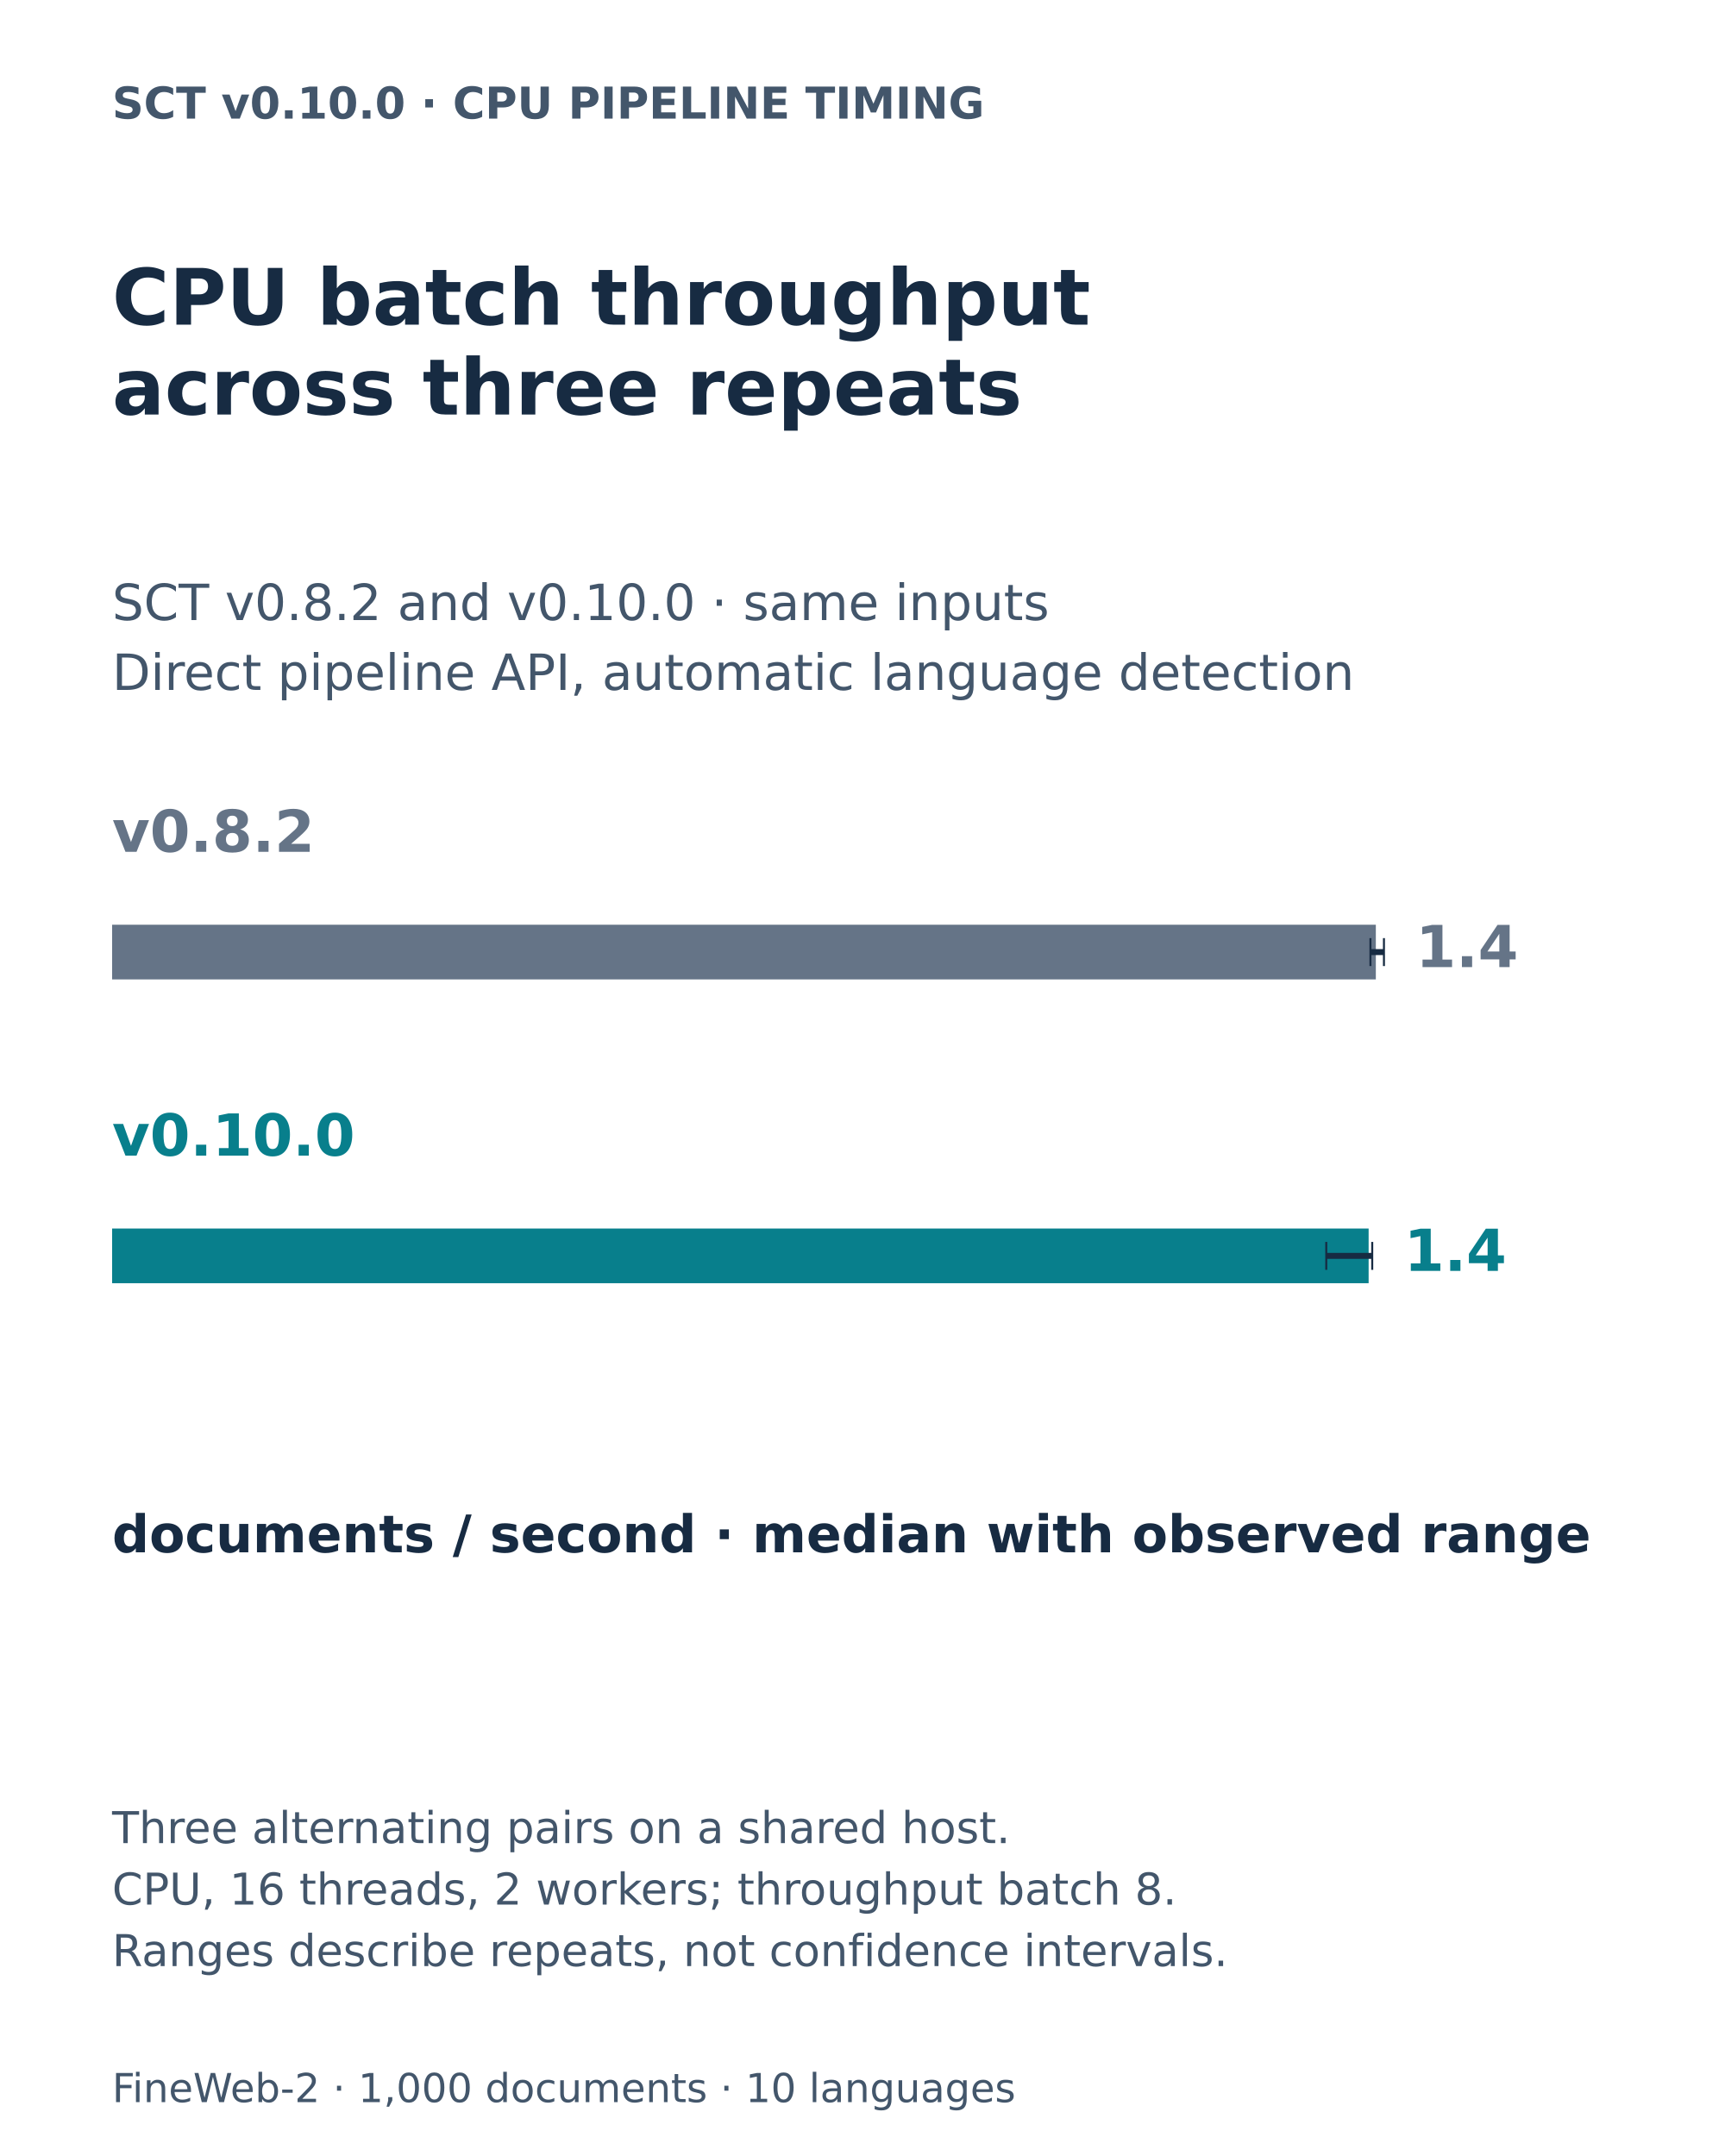
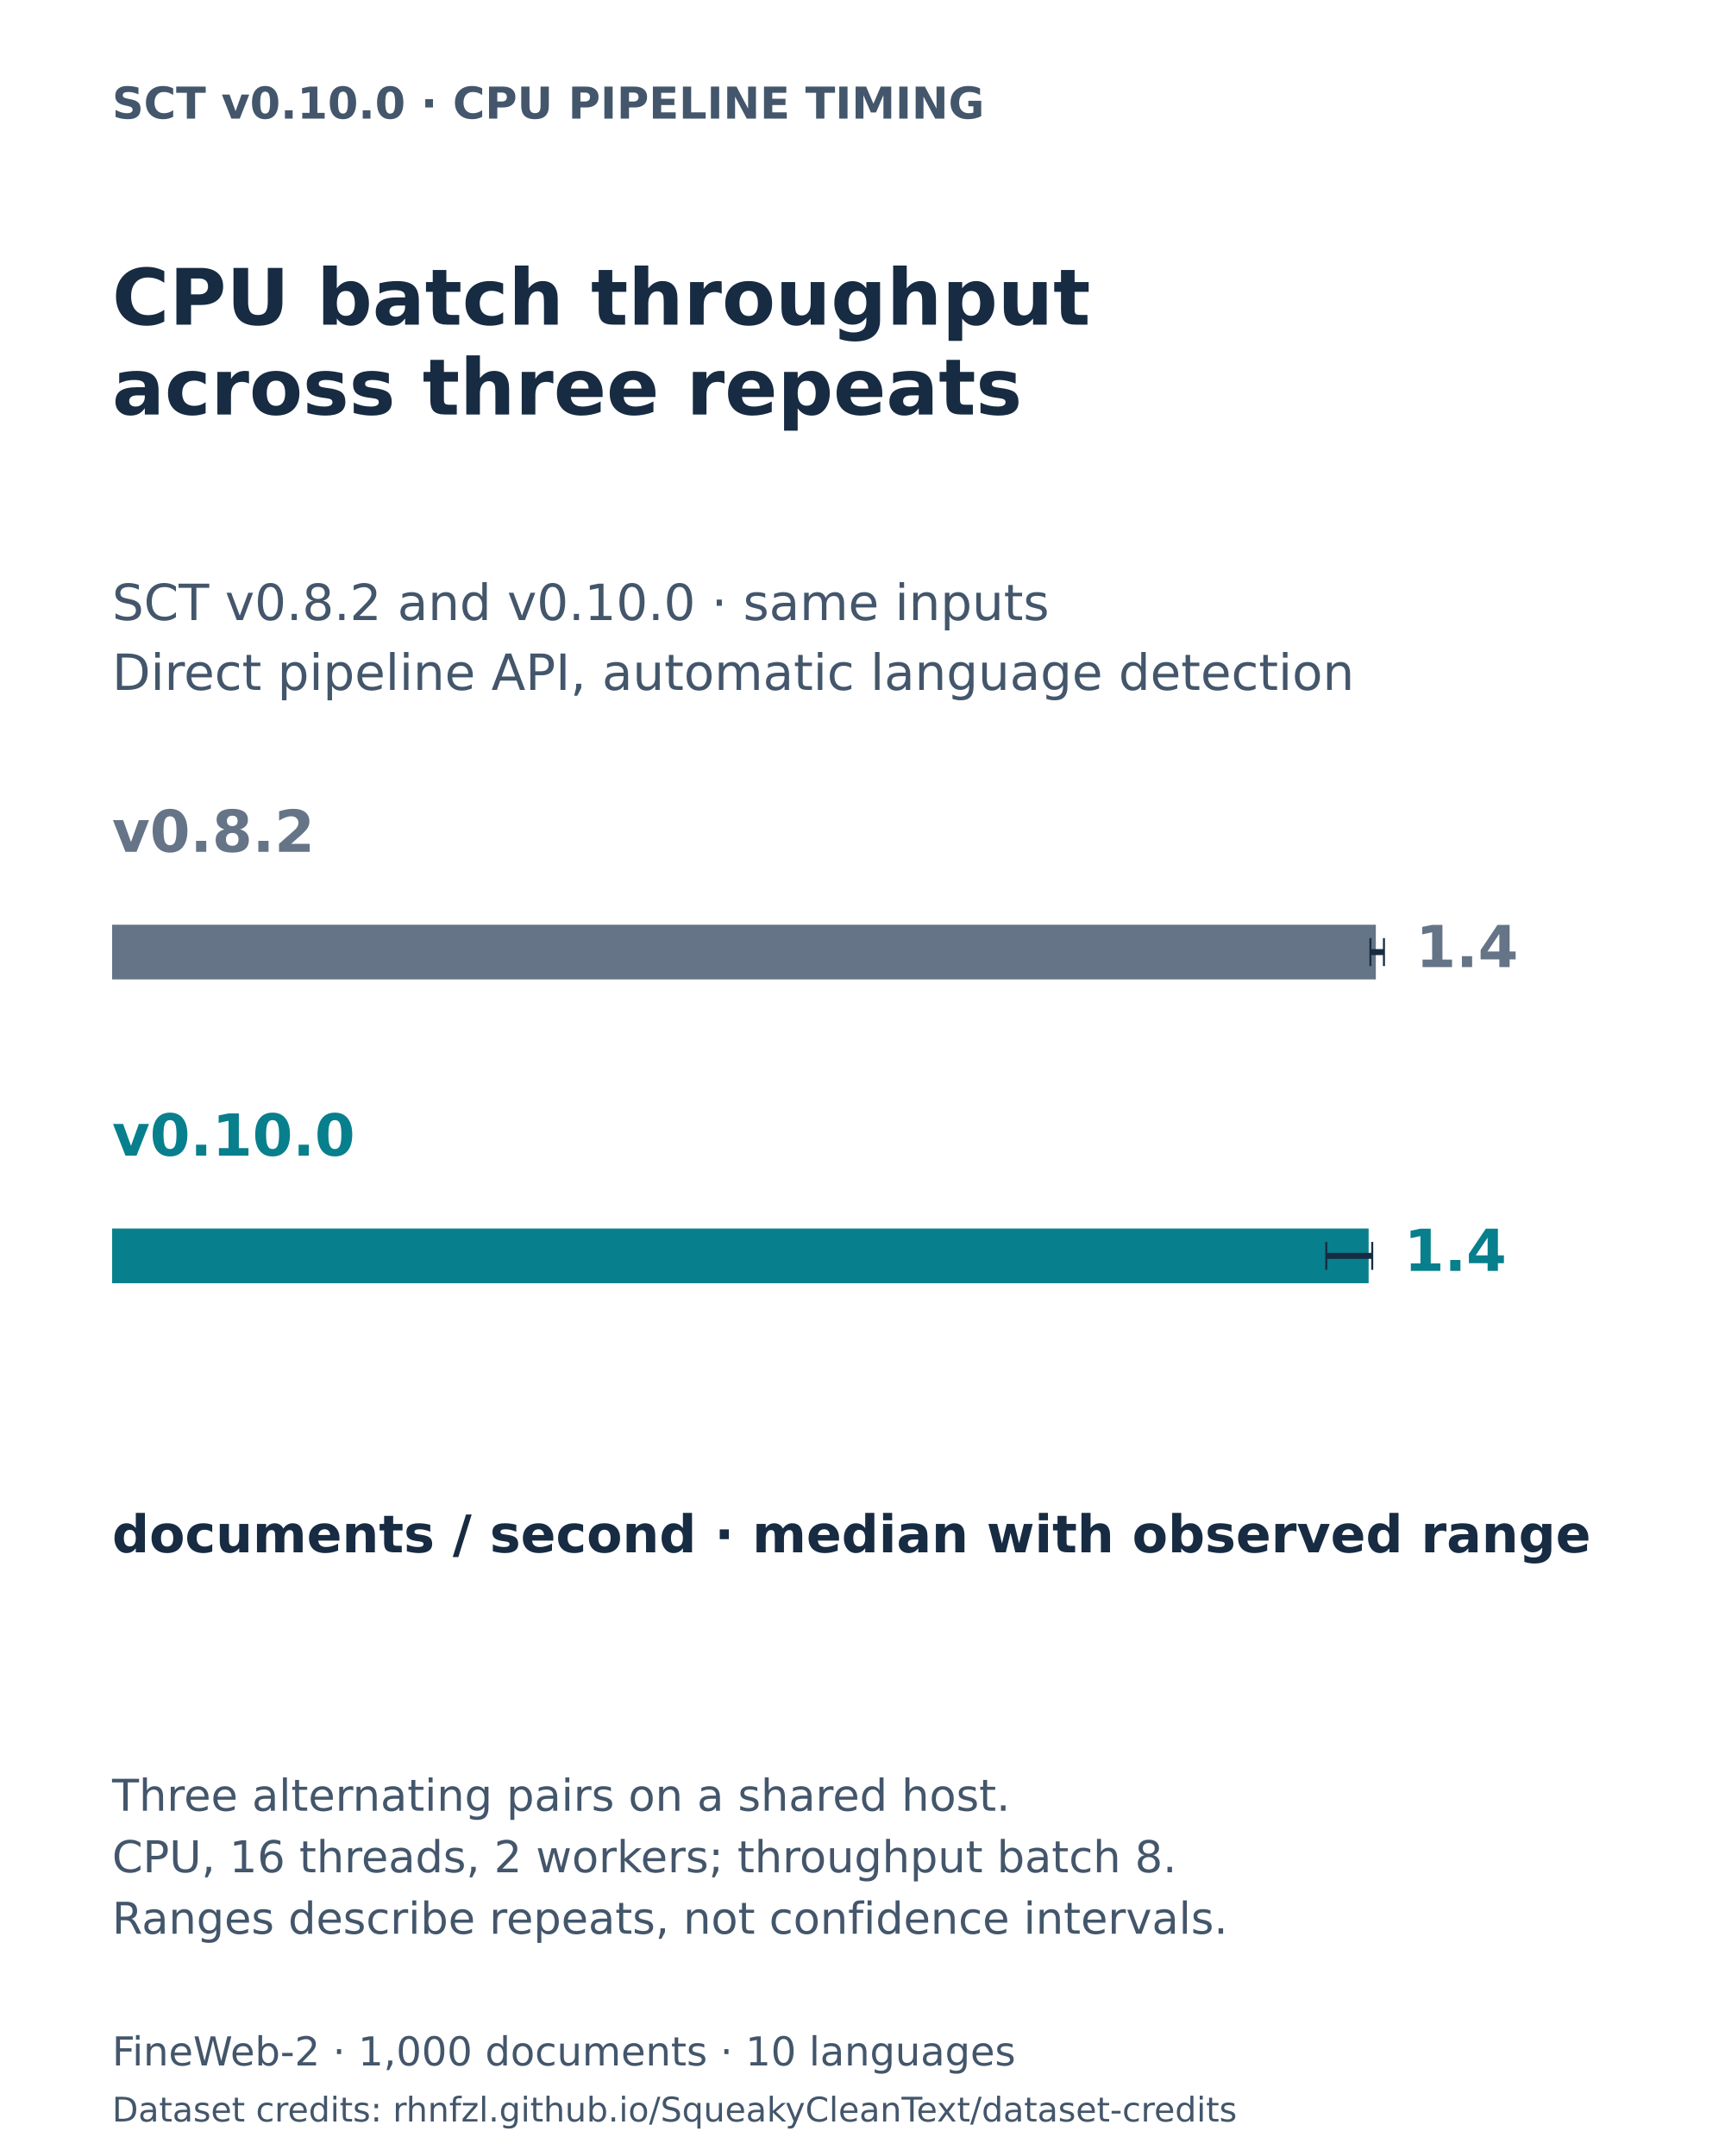
<svg xmlns="http://www.w3.org/2000/svg" xmlns:xlink="http://www.w3.org/1999/xlink" width="864pt" height="1080pt" viewBox="0 0 864 1080" version="1.1">
  <defs>
    <style type="text/css">*{stroke-linejoin: round; stroke-linecap: butt}</style>
  </defs>
  <g id="figure_1">
    <g id="patch_1">
      <path d="M 0 1080 L 864 1080 L 864 0 L 0 0 z " style="fill: #ffffff" />
    </g>
    <g id="axes_1">
      <g id="patch_2">
        <path d="M 56.16 712.8 L 807.84 712.8 L 807.84 378 L 56.16 378 z " style="fill: #ffffff" />
      </g>
      <g id="patch_3">
-         <path d="M 56.16 490.615 L 689.114 490.615 L 689.114 463.222 L 56.16 463.222 z " clip-path="url(#p10f9e65059)" style="fill: #657487" />
+         <path d="M 56.16 490.615 L 689.114 490.615 L 689.114 463.222 L 56.16 463.222 z " clip-path="url(#pb5590484ed)" style="fill: #657487" />
      </g>
      <g id="patch_4">
-         <path d="M 56.16 642.796 L 685.502 642.796 L 685.502 615.404 L 56.16 615.404 z " clip-path="url(#p10f9e65059)" style="fill: #087f8c" />
+         <path d="M 56.16 642.796 L 685.502 642.796 L 685.502 615.404 L 56.16 615.404 z " clip-path="url(#pb5590484ed)" style="fill: #087f8c" />
      </g>
      <g id="matplotlib.axis_1" />
      <g id="matplotlib.axis_2" />
      <g id="LineCollection_1">
-         <path d="M 686.405 476.918 L 693.177 476.918 " clip-path="url(#p10f9e65059)" style="fill: none; stroke: #172b42; stroke-width: 3" />
+         <path d="M 686.405 476.918 L 693.177 476.918 " clip-path="url(#pb5590484ed)" style="fill: none; stroke: #172b42; stroke-width: 3" />
      </g>
      <g id="line2d_1">
        <defs>
-           <path id="m02fd4b5f56" d="M 0 7 L 0 -7 " style="stroke: #172b42" />
+           <path id="md1460bfa8a" d="M 0 7 L 0 -7 " style="stroke: #172b42" />
        </defs>
-         <g clip-path="url(#p10f9e65059)">
-           <use xlink:href="#m02fd4b5f56" x="686.405" y="476.918" style="fill: #172b42; stroke: #172b42" />
+         <g clip-path="url(#pb5590484ed)">
+           <use xlink:href="#md1460bfa8a" x="686.405" y="476.918" style="fill: #172b42; stroke: #172b42" />
        </g>
      </g>
      <g id="line2d_2">
-         <g clip-path="url(#p10f9e65059)">
-           <use xlink:href="#m02fd4b5f56" x="693.177" y="476.918" style="fill: #172b42; stroke: #172b42" />
+         <g clip-path="url(#pb5590484ed)">
+           <use xlink:href="#md1460bfa8a" x="693.177" y="476.918" style="fill: #172b42; stroke: #172b42" />
        </g>
      </g>
      <g id="LineCollection_2">
-         <path d="M 664.283 629.1 L 687.308 629.1 " clip-path="url(#p10f9e65059)" style="fill: none; stroke: #172b42; stroke-width: 3" />
+         <path d="M 664.283 629.1 L 687.308 629.1 " clip-path="url(#pb5590484ed)" style="fill: none; stroke: #172b42; stroke-width: 3" />
      </g>
      <g id="line2d_3">
-         <g clip-path="url(#p10f9e65059)">
-           <use xlink:href="#m02fd4b5f56" x="664.283" y="629.1" style="fill: #172b42; stroke: #172b42" />
+         <g clip-path="url(#pb5590484ed)">
+           <use xlink:href="#md1460bfa8a" x="664.283" y="629.1" style="fill: #172b42; stroke: #172b42" />
        </g>
      </g>
      <g id="line2d_4">
-         <g clip-path="url(#p10f9e65059)">
-           <use xlink:href="#m02fd4b5f56" x="687.308" y="629.1" style="fill: #172b42; stroke: #172b42" />
+         <g clip-path="url(#pb5590484ed)">
+           <use xlink:href="#md1460bfa8a" x="687.308" y="629.1" style="fill: #172b42; stroke: #172b42" />
        </g>
      </g>
      <g id="text_1">
        <text style="font-weight: 700; font-size: 29px; font-family: 'DejaVu Sans'; text-anchor: start; fill: #657487" x="56.16" y="426.698" transform="rotate(-0 56.16 426.6982)">v0.8.2</text>
      </g>
      <g id="text_2">
        <text style="font-weight: 700; font-size: 29px; font-family: 'DejaVu Sans'; text-anchor: start; fill: #657487" x="709.102" y="484.451" transform="rotate(-0 709.1024 484.4514)">1.4</text>
      </g>
      <g id="text_3">
        <text style="font-weight: 700; font-size: 29px; font-family: 'DejaVu Sans'; text-anchor: start; fill: #087f8c" x="56.16" y="578.88" transform="rotate(-0 56.16 578.88)">v0.10.0</text>
      </g>
      <g id="text_4">
        <text style="font-weight: 700; font-size: 29px; font-family: 'DejaVu Sans'; text-anchor: start; fill: #087f8c" x="703.233" y="636.633" transform="rotate(-0 703.2333 636.6332)">1.4</text>
      </g>
    </g>
    <g id="text_5">
      <text style="font-weight: 700; font-size: 22px; font-family: 'DejaVu Sans'; text-anchor: start; fill: #43566b" x="56.16" y="59.4" transform="rotate(-0 56.16 59.4)">SCT v0.10.0 · CPU PIPELINE TIMING</text>
    </g>
    <g id="text_6">
      <text style="font-weight: 700; font-size: 39px; font-family: 'DejaVu Sans'; fill: #172b42" transform="translate(56.16 162.6342)">CPU batch throughput</text>
      <text style="font-weight: 700; font-size: 39px; font-family: 'DejaVu Sans'; fill: #172b42" transform="translate(56.16 207.6366)">across three repeats</text>
    </g>
    <g id="text_7">
      <text style="font-size: 25px; font-family: 'DejaVu Sans'; fill: #43566b" transform="translate(56.16 310.5984)">SCT v0.8.2 and v0.10.0 · same inputs</text>
      <text style="font-size: 25px; font-family: 'DejaVu Sans'; fill: #43566b" transform="translate(56.16 345.5984)">Direct pipeline API, automatic language detection</text>
    </g>
    <g id="text_8">
      <text style="font-weight: 700; font-size: 26px; font-family: 'DejaVu Sans'; text-anchor: start; fill: #172b42" x="56.16" y="777.6" transform="rotate(-0 56.16 777.6)">documents / second · median with observed range</text>
    </g>
    <g id="text_9">
-       <text style="font-size: 22px; font-family: 'DejaVu Sans'; fill: #43566b" transform="translate(56.16 923.2706)">Three alternating pairs on a shared host.</text>
-       <text style="font-size: 22px; font-family: 'DejaVu Sans'; fill: #43566b" transform="translate(56.16 954.0706)">CPU, 16 threads, 2 workers; throughput batch 8.</text>
-       <text style="font-size: 22px; font-family: 'DejaVu Sans'; fill: #43566b" transform="translate(56.16 984.8706)">Ranges describe repeats, not confidence intervals.</text>
+       <text style="font-size: 22px; font-family: 'DejaVu Sans'; fill: #43566b" transform="translate(56.16 907.0706)">Three alternating pairs on a shared host.</text>
+       <text style="font-size: 22px; font-family: 'DejaVu Sans'; fill: #43566b" transform="translate(56.16 937.8706)">CPU, 16 threads, 2 workers; throughput batch 8.</text>
+       <text style="font-size: 22px; font-family: 'DejaVu Sans'; fill: #43566b" transform="translate(56.16 968.6706)">Ranges describe repeats, not confidence intervals.</text>
    </g>
    <g id="text_10">
-       <text style="font-size: 20px; font-family: 'DejaVu Sans'; text-anchor: start; fill: #43566b" x="56.16" y="1053" transform="rotate(-0 56.16 1053)">FineWeb-2 · 1,000 documents · 10 languages</text>
+       <text style="font-size: 20px; font-family: 'DejaVu Sans'; text-anchor: start; fill: #43566b" x="56.16" y="1034.64" transform="rotate(-0 56.16 1034.64)">FineWeb-2 · 1,000 documents · 10 languages</text>
+     </g>
+     <g id="text_11">
+       <text style="font-size: 17px; font-family: 'DejaVu Sans'; text-anchor: start; fill: #43566b" x="56.16" y="1062.72" transform="rotate(-0 56.16 1062.72)">Dataset credits: rhnfzl.github.io/SqueakyCleanText/dataset-credits</text>
    </g>
  </g>
  <defs>
-     <clipPath id="p10f9e65059">
+     <clipPath id="pb5590484ed">
      <rect x="56.16" y="378" width="751.68" height="334.8" />
    </clipPath>
  </defs>
</svg>
